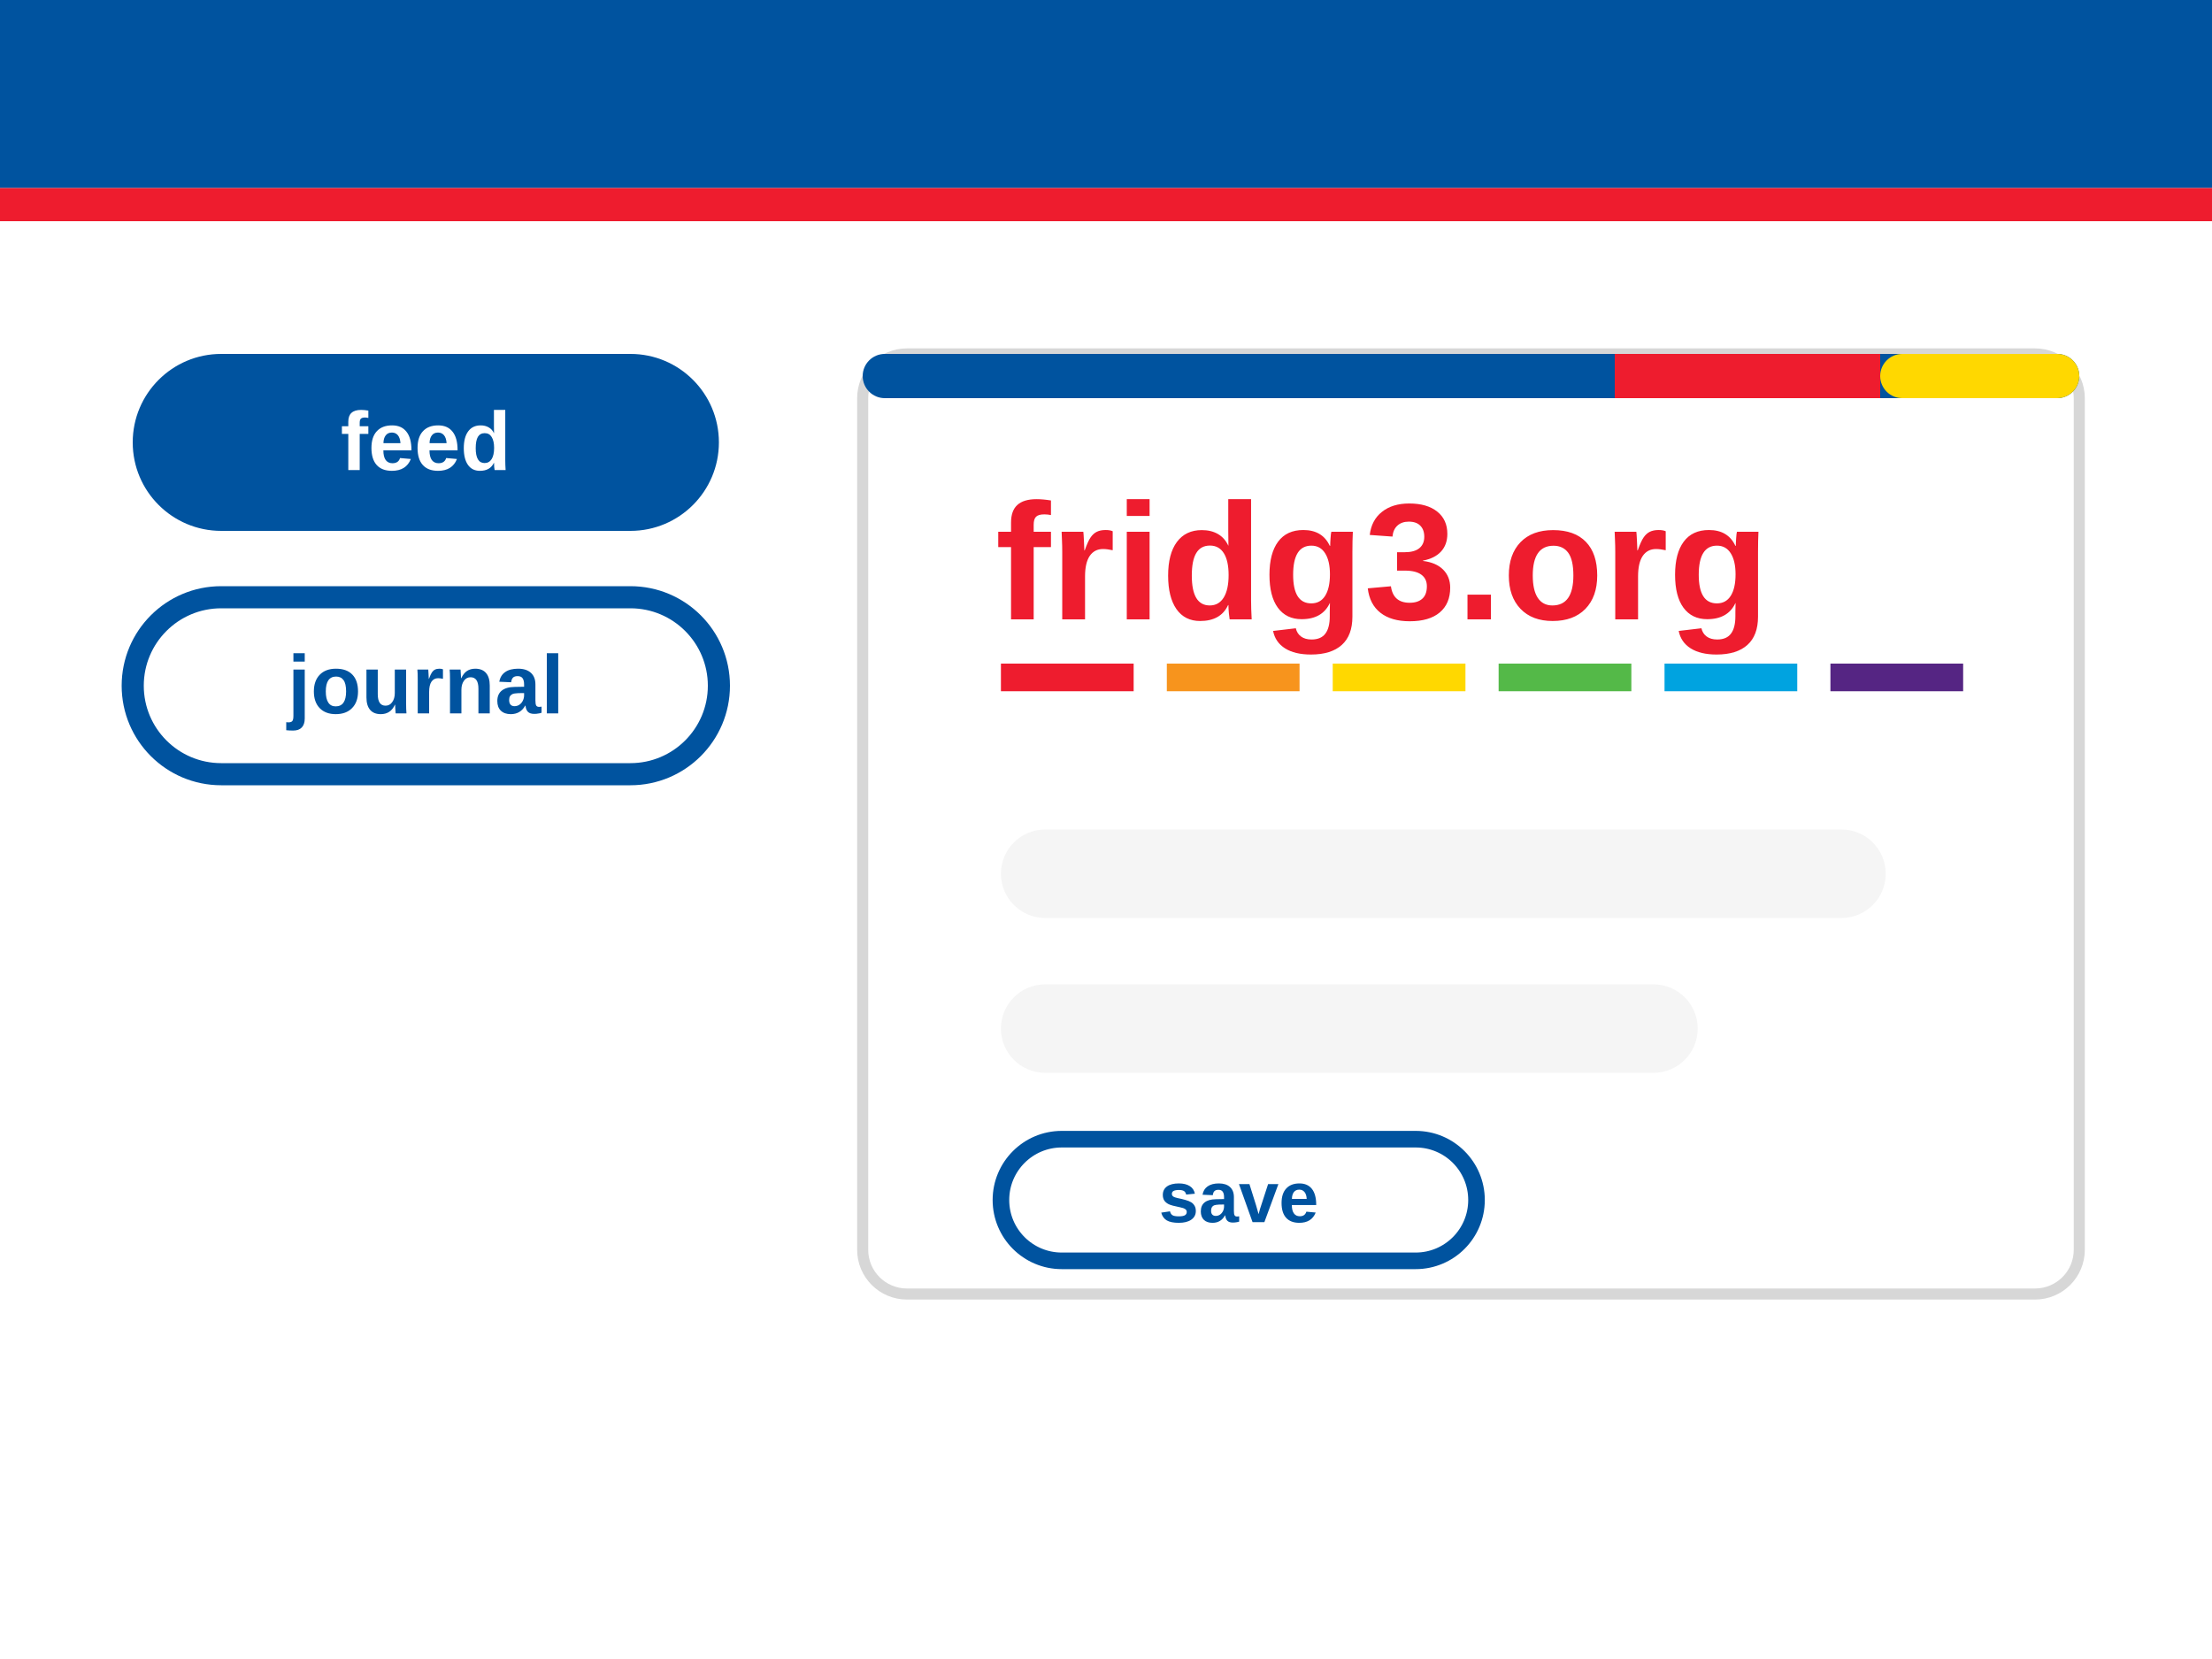
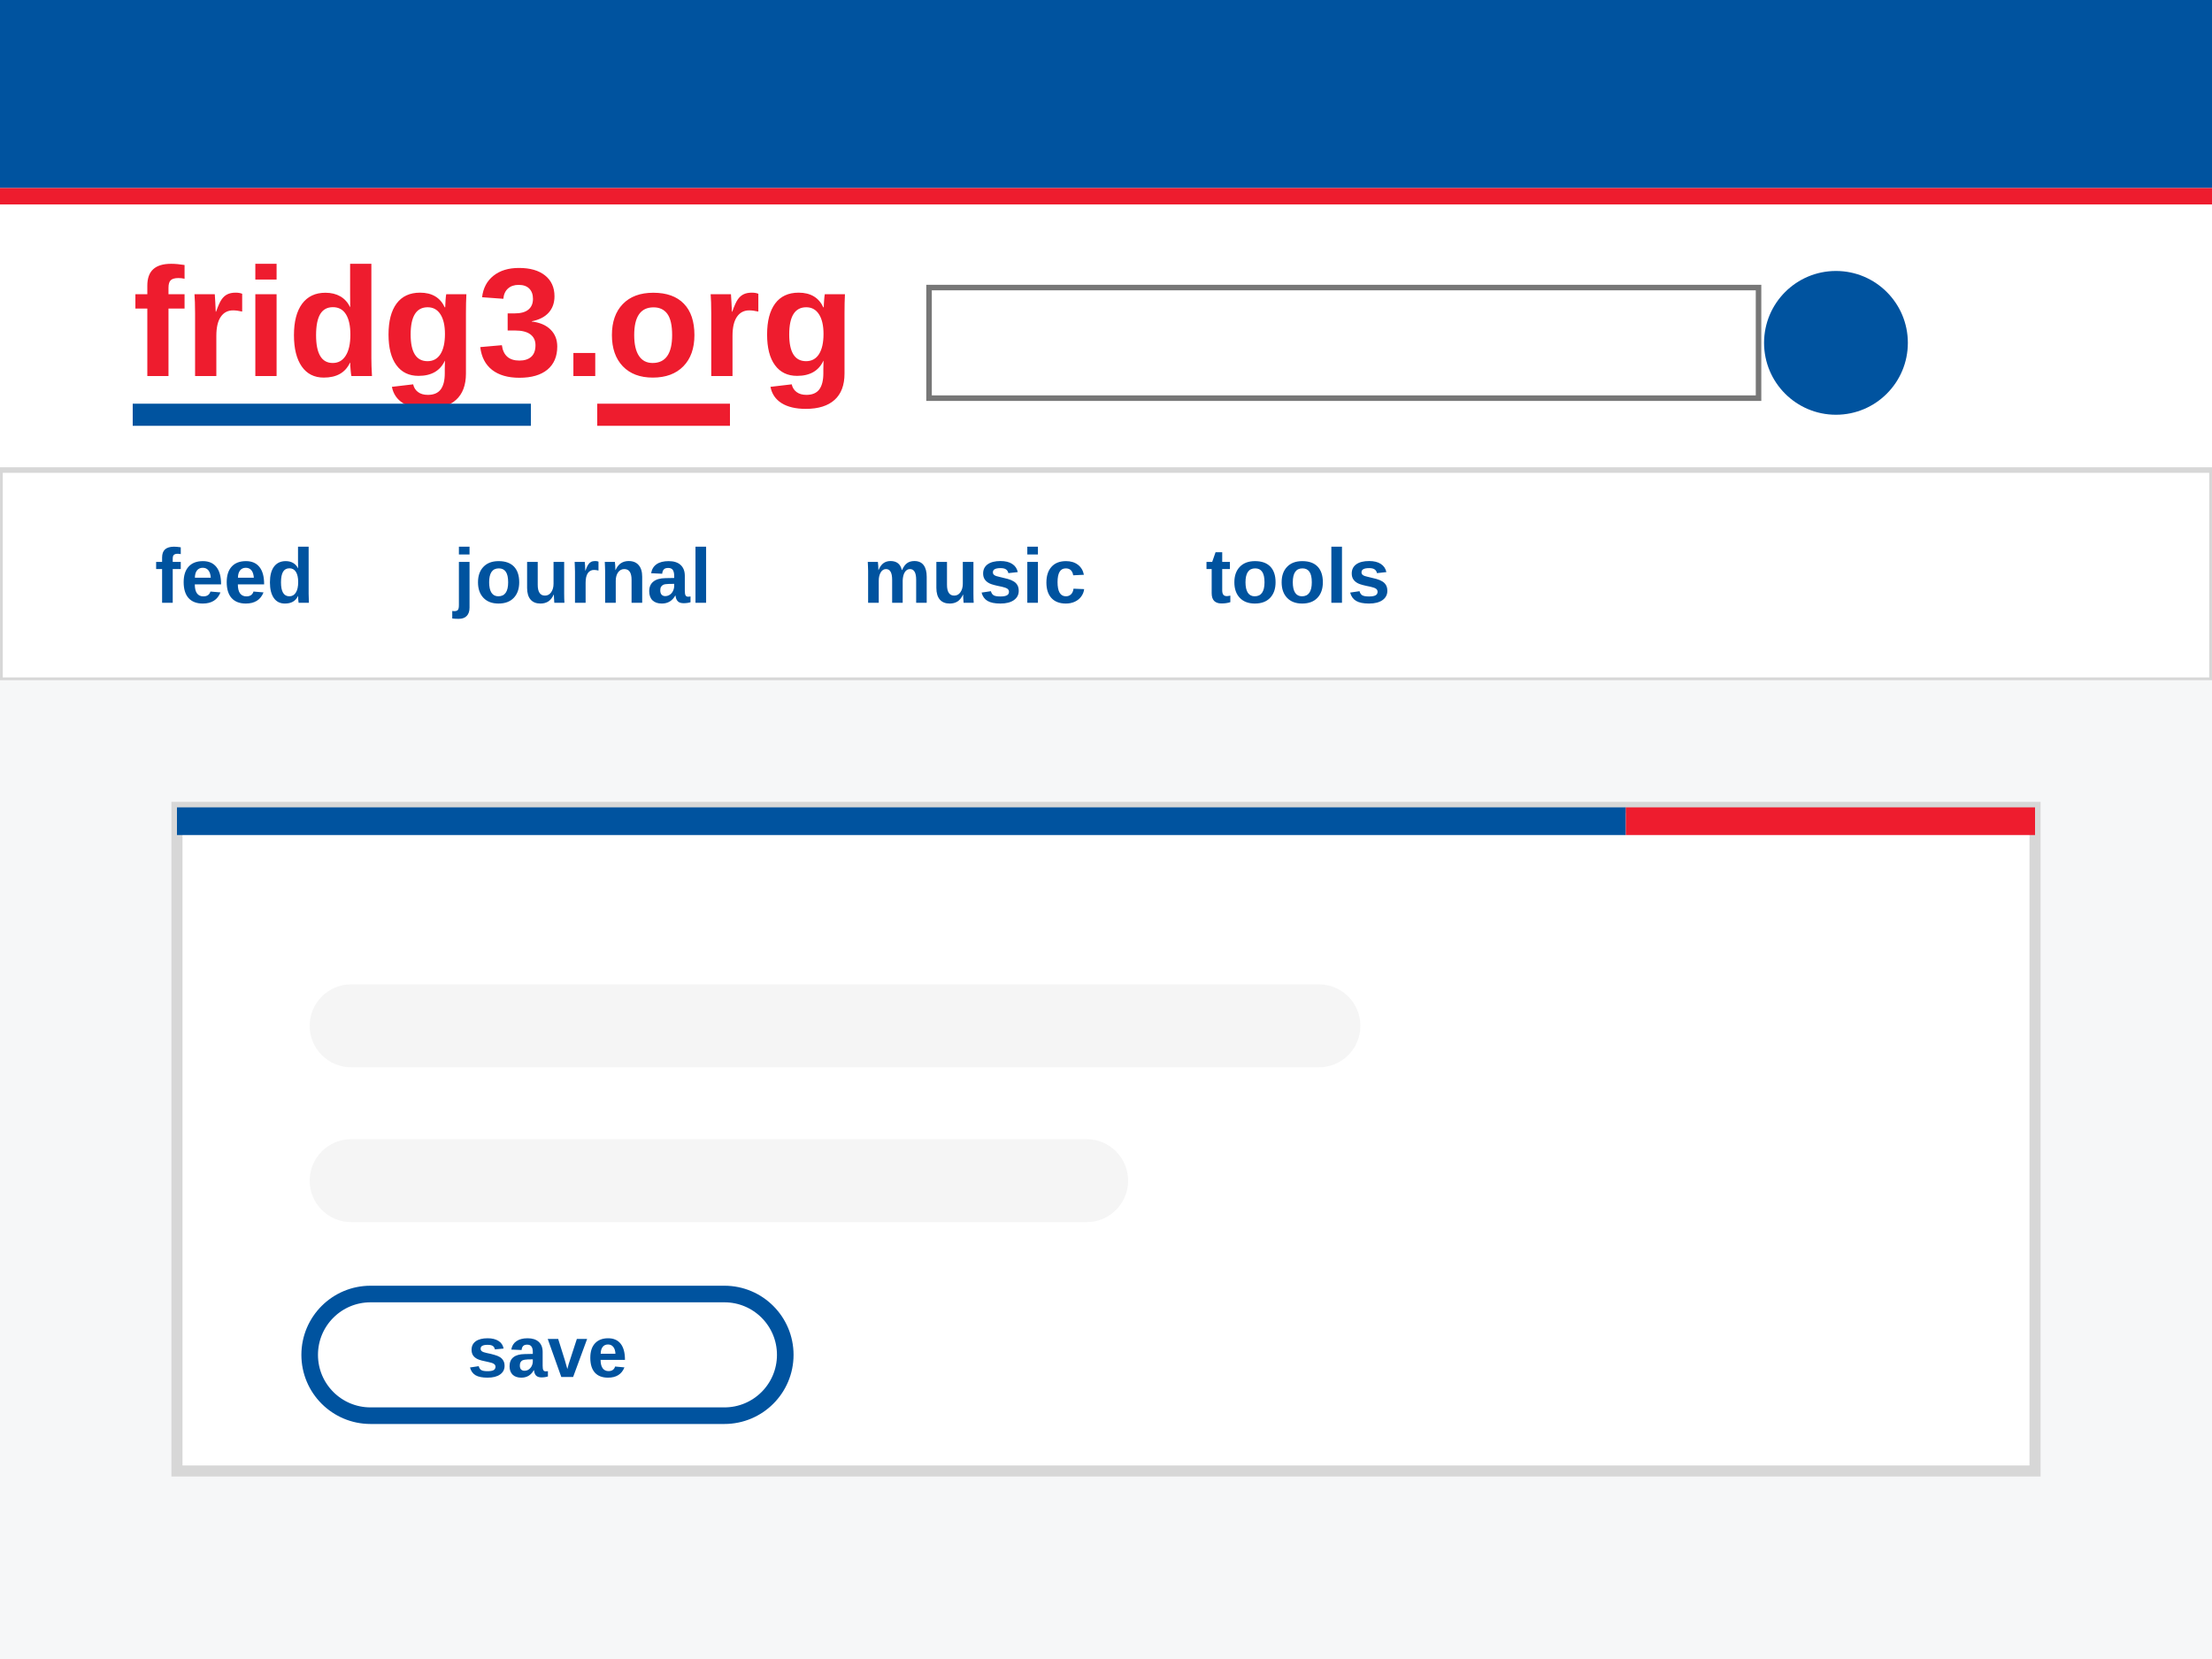
<svg xmlns="http://www.w3.org/2000/svg" viewBox="0 0 400 300" role="img" aria-label="little helps theme thumbnail">
  <rect width="400" height="300" fill="#ffffff" />
  <rect width="400" height="34" fill="#00539f" />
-   <rect y="34" width="400" height="6" fill="#ee1c2e" />
-   <rect x="24" y="64" width="106" height="32" rx="16" fill="#00539f" />
-   <text x="77" y="85" fill="#ffffff" font-family="Arial, Helvetica, sans-serif" font-size="15" font-weight="700" text-anchor="middle">feed</text>
-   <rect x="24" y="108" width="106" height="32" rx="16" fill="#ffffff" stroke="#00539f" stroke-width="4" />
-   <text x="77" y="129" fill="#00539f" font-family="Arial, Helvetica, sans-serif" font-size="15" font-weight="700" text-anchor="middle">journal</text>
-   <rect x="156" y="64" width="220" height="170" rx="8" fill="#ffffff" stroke="#d7d7d7" stroke-width="2" />
-   <rect x="156" y="64" width="220" height="8" rx="4" fill="#00539f" />
-   <rect x="292" y="64" width="48" height="8" fill="#ee1c2e" />
-   <rect x="340" y="64" width="36" height="8" rx="4" fill="#ffd800" />
-   <text x="180" y="112" fill="#ee1c2e" font-family="Arial, Helvetica, sans-serif" font-size="30" font-weight="700">fridg3.org</text>
-   <rect x="181" y="120" width="24" height="5" fill="#ee1c2e" />
-   <rect x="211" y="120" width="24" height="5" fill="#f7941d" />
-   <rect x="241" y="120" width="24" height="5" fill="#ffd800" />
-   <rect x="271" y="120" width="24" height="5" fill="#54b948" />
-   <rect x="301" y="120" width="24" height="5" fill="#00a3e0" />
-   <rect x="331" y="120" width="24" height="5" fill="#552583" />
-   <rect x="181" y="150" width="160" height="16" rx="8" fill="#f5f5f5" />
-   <rect x="181" y="178" width="126" height="16" rx="8" fill="#f5f5f5" />
-   <rect x="181" y="206" width="86" height="22" rx="11" fill="#ffffff" stroke="#00539f" stroke-width="3" />
-   <text x="224" y="221" fill="#00539f" font-family="Arial, Helvetica, sans-serif" font-size="13" font-weight="700" text-anchor="middle">save</text>
+   <rect y="34" width="400" height="3" fill="#ee1c2e" />
+   <rect y="37" width="400" height="48" fill="#ffffff" />
+   <text x="24" y="68" fill="#ee1c2e" font-family="Arial, Helvetica, sans-serif" font-size="28" font-weight="700">fridg3.org</text>
+   <rect x="24" y="73" width="72" height="4" fill="#00539f" />
+   <rect x="108" y="73" width="24" height="4" fill="#ee1c2e" />
+   <rect x="168" y="52" width="150" height="20" fill="#ffffff" stroke="#777777" stroke-width="1" />
+   <circle cx="332" cy="62" r="13" fill="#00539f" />
+   <rect y="85" width="400" height="38" fill="#ffffff" stroke="#d7d7d7" stroke-width="1" />
+   <text x="28" y="109" fill="#00539f" font-family="Arial, Helvetica, sans-serif" font-size="14" font-weight="700">feed</text>
+   <text x="82" y="109" fill="#00539f" font-family="Arial, Helvetica, sans-serif" font-size="14" font-weight="700">journal</text>
+   <text x="156" y="109" fill="#00539f" font-family="Arial, Helvetica, sans-serif" font-size="14" font-weight="700">music</text>
+   <text x="218" y="109" fill="#00539f" font-family="Arial, Helvetica, sans-serif" font-size="14" font-weight="700">tools</text>
+   <rect y="123" width="400" height="177" fill="#f6f7f8" />
+   <rect x="32" y="146" width="336" height="120" fill="#ffffff" stroke="#d7d7d7" stroke-width="2" />
+   <rect x="32" y="146" width="262" height="5" fill="#00539f" />
+   <rect x="294" y="146" width="74" height="5" fill="#ee1c2e" />
+   <rect x="56" y="178" width="190" height="15" rx="7.5" fill="#f5f5f5" />
+   <rect x="56" y="206" width="148" height="15" rx="7.5" fill="#f5f5f5" />
+   <rect x="56" y="234" width="86" height="22" rx="11" fill="#ffffff" stroke="#00539f" stroke-width="3" />
+   <text x="99" y="249" fill="#00539f" font-family="Arial, Helvetica, sans-serif" font-size="13" font-weight="700" text-anchor="middle">save</text>
</svg>
